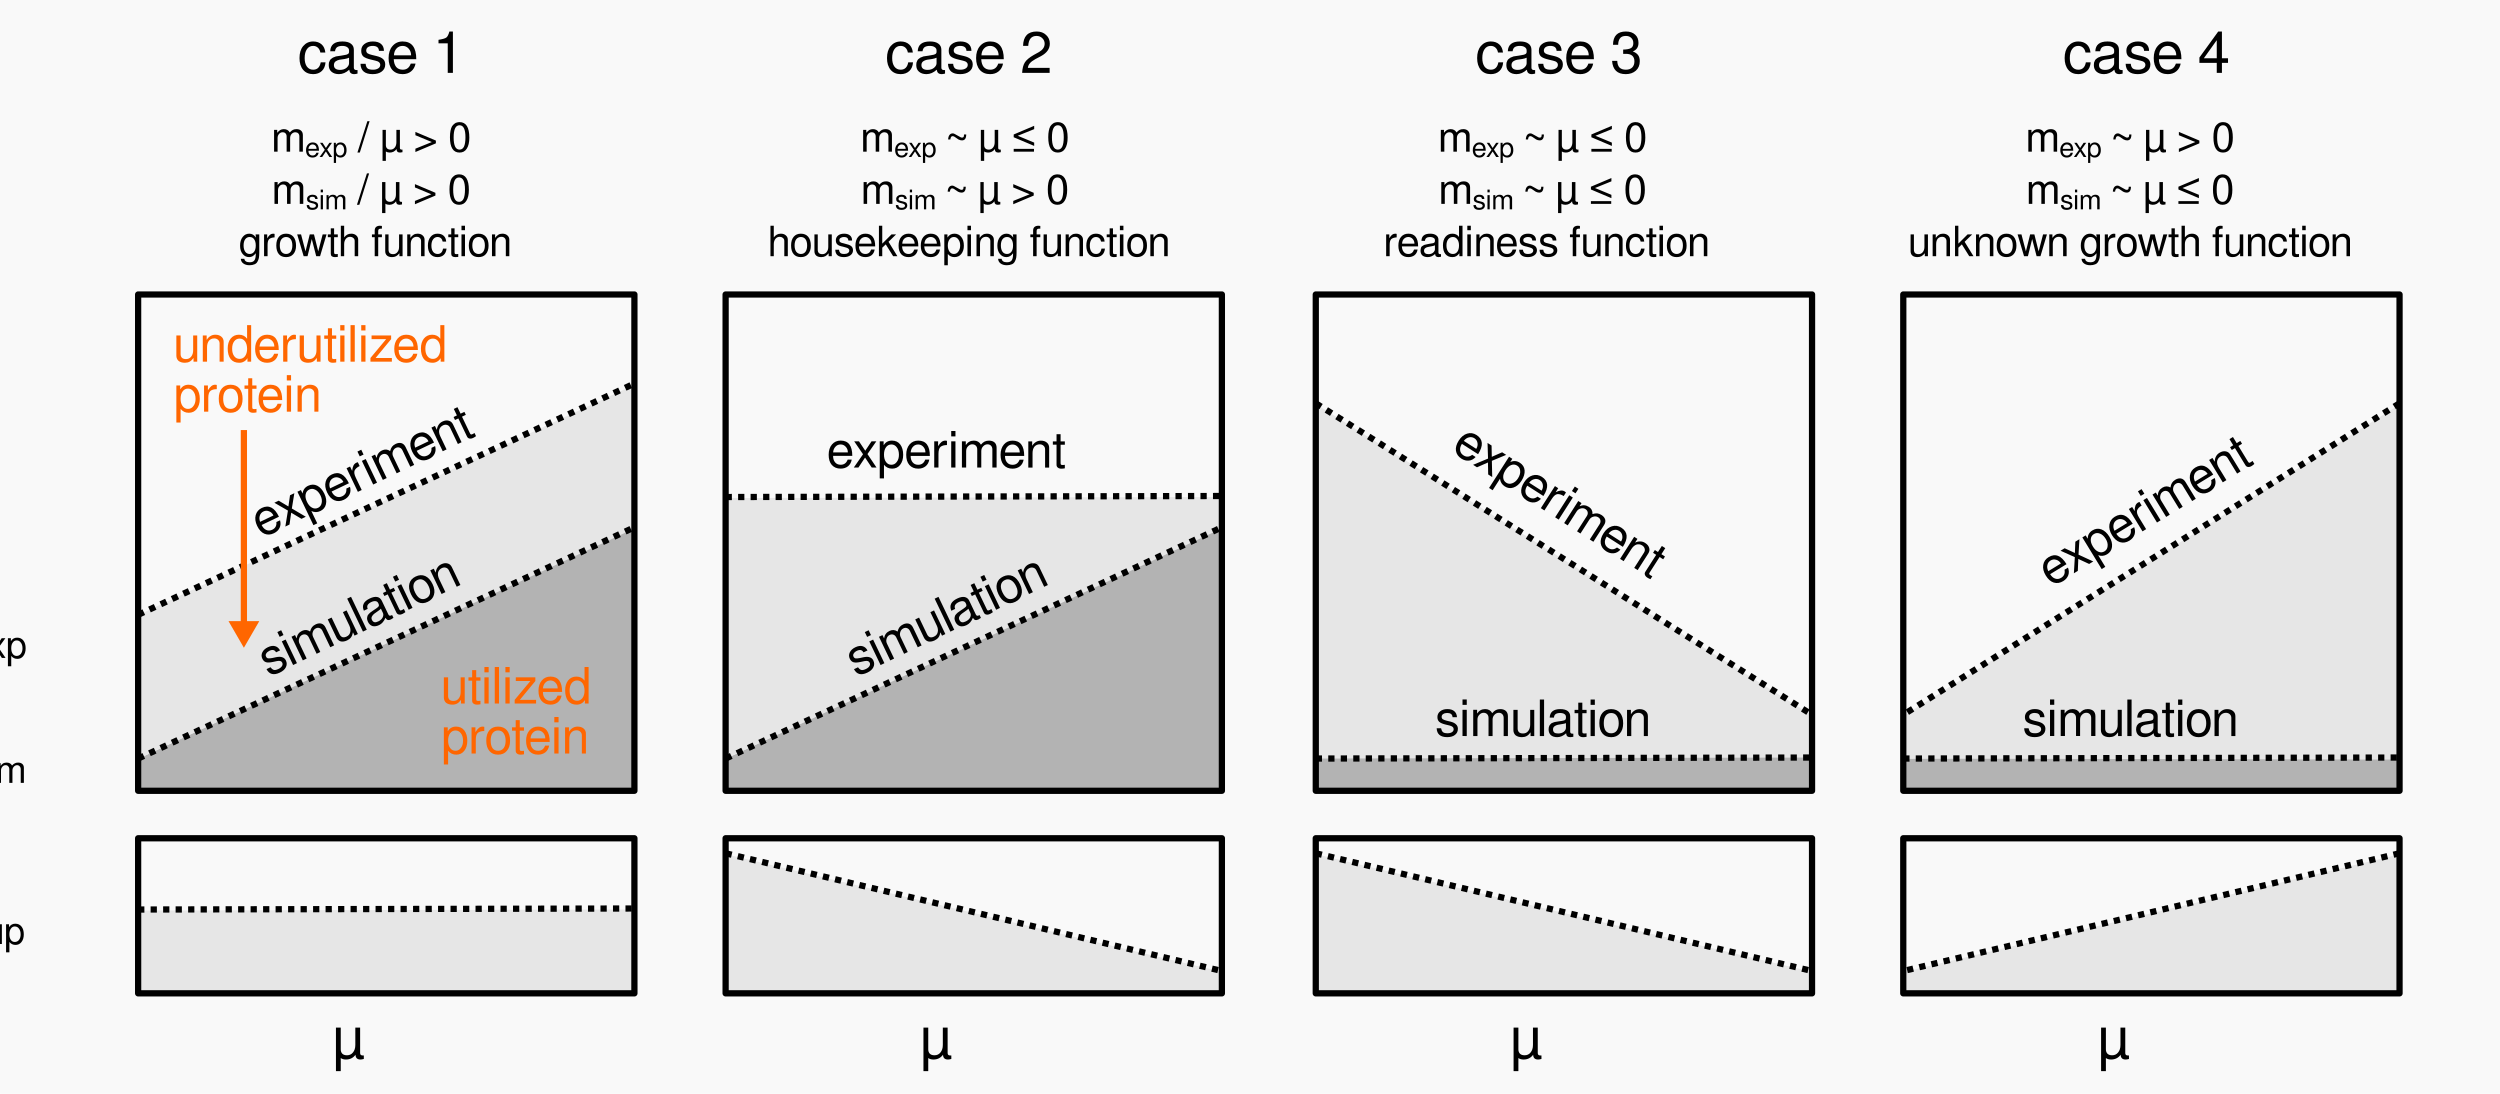
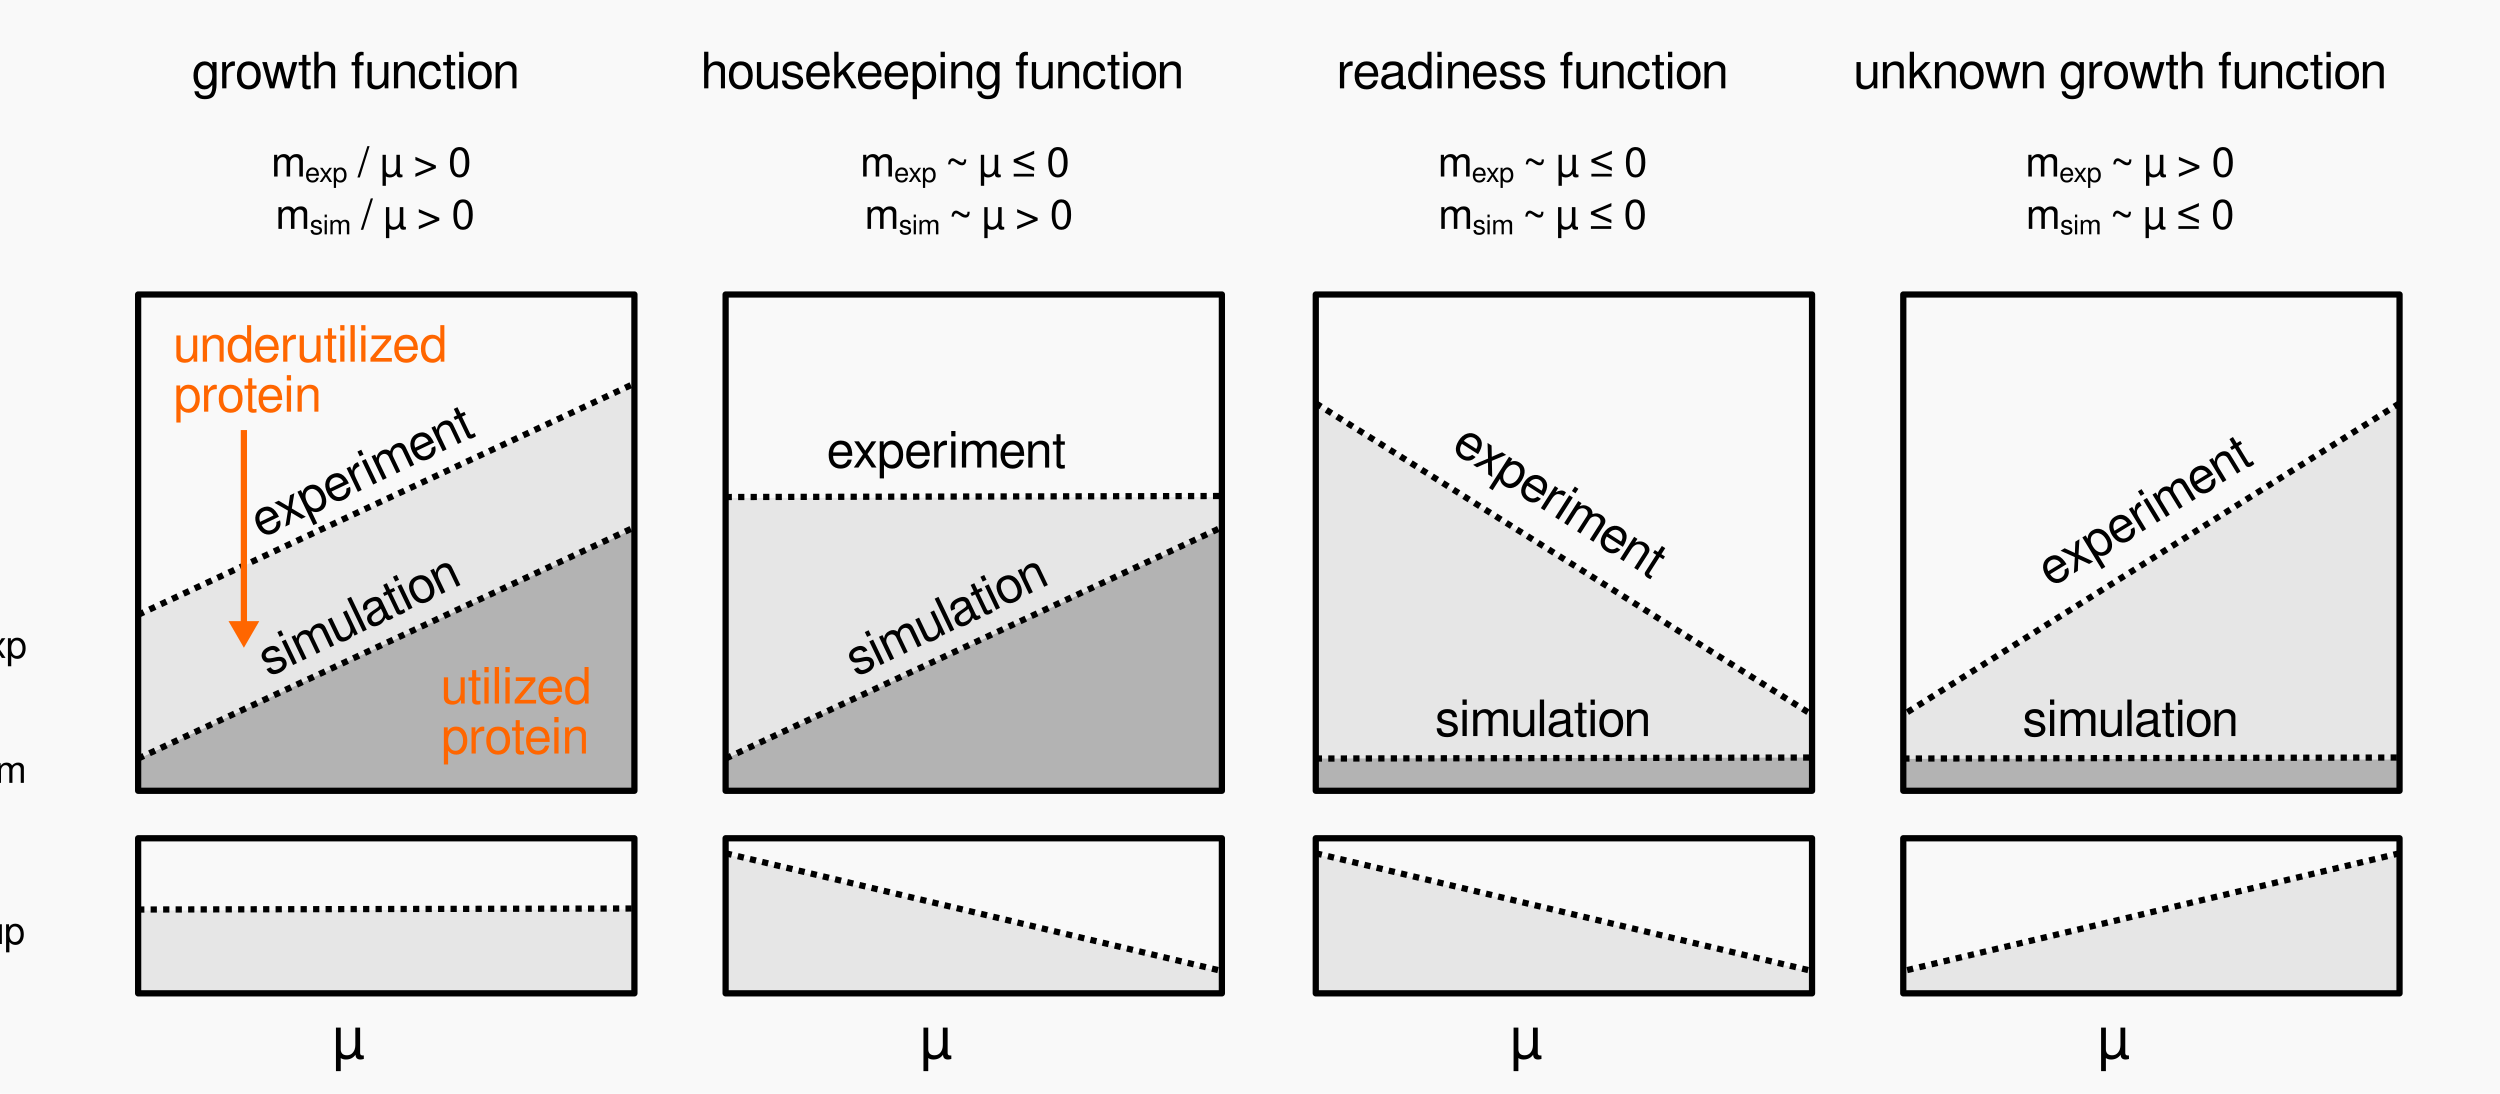
<svg xmlns="http://www.w3.org/2000/svg" width="211.667mm" height="92.604mm" viewBox="0 0 211.667 92.604" version="1.1" id="svg8">
  <defs id="defs2">
    <marker orient="auto" refY="0" refX="0" id="TriangleOutM" style="overflow:visible">
      <path id="path8748" d="M 5.77,0 -2.88,5 V -5 Z" style="fill:#ff6600;fill-opacity:1;fill-rule:evenodd;stroke:#ff6600;stroke-width:1pt;stroke-opacity:1" transform="scale(0.4)" />
    </marker>
    <marker orient="auto" refY="0" refX="0" id="TriangleOutM-8" style="overflow:visible">
      <path id="path8748-3" d="M 5.77,0 -2.88,5 V -5 Z" style="fill:#ff6600;fill-opacity:1;fill-rule:evenodd;stroke:#ff6600;stroke-width:1pt;stroke-opacity:1" transform="scale(0.4)" />
    </marker>
    <marker orient="auto" refY="0" refX="0" id="TriangleOutM-8-3" style="overflow:visible">
      <path id="path8748-3-3" d="M 5.77,0 -2.88,5 V -5 Z" style="fill:#000000;fill-opacity:1;fill-rule:evenodd;stroke:#000000;stroke-width:1pt;stroke-opacity:1" transform="scale(0.4)" />
    </marker>
    <marker orient="auto" refY="0" refX="0" id="TriangleOutM-3" style="overflow:visible">
      <path id="path8748-8" d="M 5.77,0 -2.88,5 V -5 Z" style="fill:#000000;fill-opacity:1;fill-rule:evenodd;stroke:#000000;stroke-width:1pt;stroke-opacity:1" transform="scale(0.4)" />
    </marker>
    <marker orient="auto" refY="0" refX="0" id="TriangleOutM-3-3" style="overflow:visible">
      <path id="path8748-8-2" d="M 5.77,0 -2.88,5 V -5 Z" style="fill:#000000;fill-opacity:1;fill-rule:evenodd;stroke:#000000;stroke-width:1pt;stroke-opacity:1" transform="scale(0.4)" />
    </marker>
    <marker orient="auto" refY="0" refX="0" id="TriangleOutM-8-3-6" style="overflow:visible">
      <path id="path8748-3-3-5" d="M 5.77,0 -2.88,5 V -5 Z" style="fill:#000000;fill-opacity:1;fill-rule:evenodd;stroke:#000000;stroke-width:1pt;stroke-opacity:1" transform="scale(0.4)" />
    </marker>
  </defs>
  <g id="layer1" transform="translate(-4.337654,4.956455)">
    <rect style="color:#000000;clip-rule:nonzero;display:inline;overflow:visible;visibility:visible;opacity:1;isolation:auto;mix-blend-mode:normal;color-interpolation:sRGB;color-interpolation-filters:linearRGB;solid-color:#000000;solid-opacity:1;vector-effect:none;fill:#f9f9f9;fill-opacity:1;fill-rule:nonzero;stroke:none;stroke-width:0.543;stroke-linecap:round;stroke-linejoin:round;stroke-miterlimit:4;stroke-dasharray:none;stroke-dashoffset:0;stroke-opacity:1;marker:none;color-rendering:auto;image-rendering:auto;shape-rendering:auto;text-rendering:auto;enable-background:accumulate" id="rect4866" width="211.667" height="92.604" x="4.338" y="-4.956" />
    <path id="path817-89" style="fill:#b3b3b3;fill-rule:evenodd;stroke:none;stroke-width:0.529;stroke-linecap:butt;stroke-linejoin:miter;stroke-miterlimit:4;stroke-dasharray:0.529, 0.529;stroke-dashoffset:0;stroke-opacity:1" d="m 58.091,39.536 v 22.312 l -42.057,0.149 0.039,-2.729 z" />
    <path id="path817-8-2" style="fill:#e6e6e6;fill-rule:evenodd;stroke:none;stroke-width:0.529;stroke-linecap:butt;stroke-linejoin:miter;stroke-miterlimit:4;stroke-dasharray:0.529, 0.529;stroke-dashoffset:0;stroke-opacity:1" d="M 16.072,59.268 58.091,39.769 V 27.598 l -42.018,19.499 z" />
    <rect style="color:#000000;clip-rule:nonzero;display:inline;overflow:visible;visibility:visible;opacity:1;isolation:auto;mix-blend-mode:normal;color-interpolation:sRGB;color-interpolation-filters:linearRGB;solid-color:#000000;solid-opacity:1;vector-effect:none;fill:none;fill-opacity:1;fill-rule:nonzero;stroke:#000000;stroke-width:0.529;stroke-linecap:round;stroke-linejoin:round;stroke-miterlimit:4;stroke-dasharray:none;stroke-dashoffset:0;stroke-opacity:1;marker:none;color-rendering:auto;image-rendering:auto;shape-rendering:auto;text-rendering:auto;enable-background:accumulate" id="rect815" width="42.018" height="42.018" x="16.033" y="19.978" />
    <path style="fill:none;fill-rule:evenodd;stroke:#000000;stroke-width:0.529;stroke-linecap:butt;stroke-linejoin:miter;stroke-miterlimit:4;stroke-dasharray:0.529, 0.529;stroke-dashoffset:0;stroke-opacity:1" d="M 16.033,59.268 58.052,39.684" id="path817" />
    <path style="fill:none;fill-rule:evenodd;stroke:#000000;stroke-width:0.529;stroke-linecap:butt;stroke-linejoin:miter;stroke-miterlimit:4;stroke-dasharray:0.529, 0.529;stroke-dashoffset:0;stroke-opacity:1" d="M 16.033,47.097 58.052,27.513" id="path817-8" />
    <text xml:space="preserve" style="font-style:normal;font-variant:normal;font-weight:normal;font-stretch:normal;font-size:4.939px;line-height:125%;font-family:FreeSans;-inkscape-font-specification:FreeSans;text-align:center;letter-spacing:0px;word-spacing:0px;text-anchor:middle;fill:#000000;fill-opacity:1;stroke:none;stroke-width:0.265px;stroke-linecap:butt;stroke-linejoin:miter;stroke-opacity:1" x="36.913" y="84.643" id="text836">
      <tspan id="tspan834" x="36.913" y="84.643" style="font-size:4.939px;stroke-width:0.265px">µ</tspan>
    </text>
    <text xml:space="preserve" style="font-style:normal;font-variant:normal;font-weight:normal;font-stretch:normal;font-size:3.528px;line-height:125%;font-family:FreeSans;-inkscape-font-specification:FreeSans;text-align:center;letter-spacing:0px;word-spacing:0px;text-anchor:middle;fill:#000000;fill-opacity:1;stroke:none;stroke-width:0.265px;stroke-linecap:butt;stroke-linejoin:miter;stroke-opacity:1" x="24.78" y="40.83" id="text836-3">
      <tspan id="tspan834-0" x="24.78" y="44.093" style="font-size:3.528px;stroke-width:0.265px" />
    </text>
    <text xml:space="preserve" style="font-style:normal;font-variant:normal;font-weight:normal;font-stretch:normal;font-size:4.939px;line-height:125%;font-family:FreeSans;-inkscape-font-specification:FreeSans;text-align:center;letter-spacing:0px;word-spacing:0px;text-anchor:middle;fill:#000000;fill-opacity:1;stroke:none;stroke-width:0.265px;stroke-linecap:butt;stroke-linejoin:miter;stroke-opacity:1" x="9.526" y="60.688" id="text836-9">
      <tspan id="tspan834-4" x="9.526" y="60.688" style="font-size:4.939px;stroke-width:0.265px">m<tspan style="font-size:65%;baseline-shift:sub" id="tspan5009">sim</tspan>
      </tspan>
    </text>
    <text xml:space="preserve" style="font-style:normal;font-variant:normal;font-weight:normal;font-stretch:normal;font-size:4.233px;line-height:125%;font-family:FreeSans;-inkscape-font-specification:FreeSans;text-align:center;letter-spacing:0px;word-spacing:0px;text-anchor:middle;fill:#000000;fill-opacity:1;stroke:none;stroke-width:0.265px;stroke-linecap:butt;stroke-linejoin:miter;stroke-opacity:1" x="13.602" y="58.904" id="text8554" transform="rotate(-25.56685)">
      <tspan id="tspan8552" x="13.602" y="58.904" style="font-size:4.233px;stroke-width:0.265px">simulation</tspan>
    </text>
    <text xml:space="preserve" style="font-style:normal;font-variant:normal;font-weight:normal;font-stretch:normal;font-size:4.233px;line-height:125%;font-family:FreeSans;-inkscape-font-specification:FreeSans;text-align:center;letter-spacing:0px;word-spacing:0px;text-anchor:middle;fill:#000000;fill-opacity:1;stroke:none;stroke-width:0.265px;stroke-linecap:butt;stroke-linejoin:miter;stroke-opacity:1" x="19.105" y="48.043" id="text8554-2" transform="rotate(-25.56685)">
      <tspan id="tspan8552-8" x="19.105" y="48.043" style="font-size:4.233px;stroke-width:0.265px">experiment</tspan>
    </text>
    <text xml:space="preserve" style="font-style:normal;font-variant:normal;font-weight:normal;font-stretch:normal;font-size:4.233px;line-height:100%;font-family:FreeSans;-inkscape-font-specification:FreeSans;text-align:start;letter-spacing:0px;word-spacing:0px;text-anchor:start;fill:#ff6600;fill-opacity:1;stroke:none;stroke-width:0.265px;stroke-linecap:butt;stroke-linejoin:miter;stroke-opacity:1" x="41.667" y="54.61" id="text8576">
      <tspan id="tspan8574" x="41.667" y="54.61" style="font-size:4.233px;line-height:100%;text-align:start;text-anchor:start;fill:#ff6600;stroke-width:0.265px">utilized </tspan>
      <tspan x="41.667" y="58.844" style="font-size:4.233px;line-height:100%;text-align:start;text-anchor:start;fill:#ff6600;stroke-width:0.265px" id="tspan8578">protein</tspan>
    </text>
    <text xml:space="preserve" style="font-style:normal;font-variant:normal;font-weight:normal;font-stretch:normal;font-size:4.233px;line-height:100%;font-family:FreeSans;-inkscape-font-specification:FreeSans;text-align:start;letter-spacing:0px;word-spacing:0px;text-anchor:start;fill:#ff6600;fill-opacity:1;stroke:none;stroke-width:0.265px;stroke-linecap:butt;stroke-linejoin:miter;stroke-opacity:1" x="19.018" y="25.664" id="text8576-8">
      <tspan id="tspan8574-8" x="19.018" y="25.664" style="font-size:4.233px;line-height:100%;text-align:start;text-anchor:start;fill:#ff6600;stroke-width:0.265px">underutilized </tspan>
      <tspan x="19.018" y="29.897" style="font-size:4.233px;line-height:100%;text-align:start;text-anchor:start;fill:#ff6600;stroke-width:0.265px" id="tspan8578-6">protein</tspan>
    </text>
    <path style="fill:#ff6600;fill-opacity:1;fill-rule:evenodd;stroke:#ff6600;stroke-width:0.529;stroke-linecap:butt;stroke-linejoin:miter;stroke-miterlimit:4;stroke-dasharray:none;stroke-opacity:1;marker-end:url(#TriangleOutM)" d="M 24.987,31.455 V 48.384" id="path8601" />
    <path id="path817-89-0" style="fill:#b3b3b3;fill-rule:evenodd;stroke:none;stroke-width:0.529;stroke-linecap:butt;stroke-linejoin:miter;stroke-miterlimit:4;stroke-dasharray:0.529, 0.529;stroke-dashoffset:0;stroke-opacity:1" d="m 107.831,39.536 v 22.312 l -42.058,0.149 0.039,-2.729 z" />
    <path id="path817-8-2-4" style="fill:#e6e6e6;fill-rule:evenodd;stroke:none;stroke-width:0.529;stroke-linecap:butt;stroke-linejoin:miter;stroke-miterlimit:4;stroke-dasharray:0.529, 0.529;stroke-dashoffset:0;stroke-opacity:1" d="m 65.813,59.268 42.018,-19.499 v -2.646 l -42.018,0.087 z" />
    <rect style="color:#000000;clip-rule:nonzero;display:inline;overflow:visible;visibility:visible;opacity:1;isolation:auto;mix-blend-mode:normal;color-interpolation:sRGB;color-interpolation-filters:linearRGB;solid-color:#000000;solid-opacity:1;vector-effect:none;fill:none;fill-opacity:1;fill-rule:nonzero;stroke:#000000;stroke-width:0.529;stroke-linecap:round;stroke-linejoin:round;stroke-miterlimit:4;stroke-dasharray:none;stroke-dashoffset:0;stroke-opacity:1;marker:none;color-rendering:auto;image-rendering:auto;shape-rendering:auto;text-rendering:auto;enable-background:accumulate" id="rect815-7" width="42.018" height="42.018" x="65.773" y="19.978" />
    <path style="fill:none;fill-rule:evenodd;stroke:#000000;stroke-width:0.529;stroke-linecap:butt;stroke-linejoin:miter;stroke-miterlimit:4;stroke-dasharray:0.529, 0.529;stroke-dashoffset:0;stroke-opacity:1" d="M 65.774,59.268 107.792,39.684" id="path817-6" />
    <path style="fill:none;fill-rule:evenodd;stroke:#000000;stroke-width:0.529;stroke-linecap:butt;stroke-linejoin:miter;stroke-miterlimit:4;stroke-dasharray:0.529, 0.529;stroke-dashoffset:0;stroke-opacity:1" d="m 65.774,37.126 42.018,-0.087" id="path817-8-8" />
    <text xml:space="preserve" style="font-style:normal;font-variant:normal;font-weight:normal;font-stretch:normal;font-size:4.939px;line-height:125%;font-family:FreeSans;-inkscape-font-specification:FreeSans;text-align:center;letter-spacing:0px;word-spacing:0px;text-anchor:middle;fill:#000000;fill-opacity:1;stroke:none;stroke-width:0.265px;stroke-linecap:butt;stroke-linejoin:miter;stroke-opacity:1" x="86.653" y="84.643" id="text836-90">
      <tspan id="tspan834-6" x="86.653" y="84.643" style="font-size:4.939px;stroke-width:0.265px">µ</tspan>
    </text>
    <text xml:space="preserve" style="font-style:normal;font-variant:normal;font-weight:normal;font-stretch:normal;font-size:4.233px;line-height:125%;font-family:FreeSans;-inkscape-font-specification:FreeSans;text-align:center;letter-spacing:0px;word-spacing:0px;text-anchor:middle;fill:#000000;fill-opacity:1;stroke:none;stroke-width:0.265px;stroke-linecap:butt;stroke-linejoin:miter;stroke-opacity:1" x="58.472" y="80.37" id="text8554-9" transform="rotate(-25.56685)">
      <tspan id="tspan8552-0" x="58.472" y="80.37" style="font-size:4.233px;stroke-width:0.265px">simulation</tspan>
    </text>
    <text xml:space="preserve" style="font-style:normal;font-variant:normal;font-weight:normal;font-stretch:normal;font-size:4.233px;line-height:125%;font-family:FreeSans;-inkscape-font-specification:FreeSans;text-align:center;letter-spacing:0px;word-spacing:0px;text-anchor:middle;fill:#000000;fill-opacity:1;stroke:none;stroke-width:0.265px;stroke-linecap:butt;stroke-linejoin:miter;stroke-opacity:1" x="87.137" y="34.607" id="text8554-2-3" transform="rotate(0.01645998)">
      <tspan id="tspan8552-8-3" x="87.137" y="34.607" style="font-size:4.233px;stroke-width:0.265px">experiment</tspan>
    </text>
    <path id="path817-89-0-2" style="fill:#b3b3b3;fill-rule:evenodd;stroke:none;stroke-width:0.529;stroke-linecap:butt;stroke-linejoin:miter;stroke-miterlimit:4;stroke-dasharray:0.529, 0.529;stroke-dashoffset:0;stroke-opacity:1" d="m 157.797,58.056 v 3.791 h -42.018 l -0.039,-3.555 z" />
    <path id="path817-8-2-4-6" style="fill:#e6e6e6;fill-rule:evenodd;stroke:none;stroke-width:0.529;stroke-linecap:butt;stroke-linejoin:miter;stroke-miterlimit:4;stroke-dasharray:0.529, 0.529;stroke-dashoffset:0;stroke-opacity:1" d="m 115.778,59.268 42.018,-0.087 v -3.536 l -42.018,-26.371 z" />
    <rect style="color:#000000;clip-rule:nonzero;display:inline;overflow:visible;visibility:visible;opacity:1;isolation:auto;mix-blend-mode:normal;color-interpolation:sRGB;color-interpolation-filters:linearRGB;solid-color:#000000;solid-opacity:1;vector-effect:none;fill:none;fill-opacity:1;fill-rule:nonzero;stroke:#000000;stroke-width:0.529;stroke-linecap:round;stroke-linejoin:round;stroke-miterlimit:4;stroke-dasharray:none;stroke-dashoffset:0;stroke-opacity:1;marker:none;color-rendering:auto;image-rendering:auto;shape-rendering:auto;text-rendering:auto;enable-background:accumulate" id="rect815-7-5" width="42.018" height="42.018" x="115.74" y="19.978" />
    <path style="fill:none;fill-rule:evenodd;stroke:#000000;stroke-width:0.529;stroke-linecap:butt;stroke-linejoin:miter;stroke-miterlimit:4;stroke-dasharray:0.529, 0.529;stroke-dashoffset:0;stroke-opacity:1" d="m 115.739,59.268 42.018,-0.087" id="path817-6-8" />
    <path style="fill:none;fill-rule:evenodd;stroke:#000000;stroke-width:0.529;stroke-linecap:butt;stroke-linejoin:miter;stroke-miterlimit:4;stroke-dasharray:0.529, 0.529;stroke-dashoffset:0;stroke-opacity:1" d="m 115.739,29.188 42.018,26.371" id="path817-8-8-7" />
    <text xml:space="preserve" style="font-style:normal;font-variant:normal;font-weight:normal;font-stretch:normal;font-size:4.939px;line-height:125%;font-family:FreeSans;-inkscape-font-specification:FreeSans;text-align:center;letter-spacing:0px;word-spacing:0px;text-anchor:middle;fill:#000000;fill-opacity:1;stroke:none;stroke-width:0.265px;stroke-linecap:butt;stroke-linejoin:miter;stroke-opacity:1" x="136.62" y="84.643" id="text836-90-9">
      <tspan id="tspan834-6-6" x="136.62" y="84.643" style="font-size:4.939px;stroke-width:0.265px">µ</tspan>
    </text>
    <path id="path817-8-2-6" style="fill:#e6e6e6;fill-rule:evenodd;stroke:none;stroke-width:0.529;stroke-linecap:butt;stroke-linejoin:miter;stroke-miterlimit:4;stroke-dasharray:0.529, 0.529;stroke-dashoffset:0;stroke-opacity:1" d="m 16.072,79.117 h 42.018 v -7.068 l -42.018,0.087 z" />
    <rect style="color:#000000;clip-rule:nonzero;display:inline;overflow:visible;visibility:visible;opacity:1;isolation:auto;mix-blend-mode:normal;color-interpolation:sRGB;color-interpolation-filters:linearRGB;solid-color:#000000;solid-opacity:1;vector-effect:none;fill:none;fill-opacity:1;fill-rule:nonzero;stroke:#000000;stroke-width:0.529;stroke-linecap:round;stroke-linejoin:round;stroke-miterlimit:4;stroke-dasharray:none;stroke-dashoffset:0;stroke-opacity:1;marker:none;color-rendering:auto;image-rendering:auto;shape-rendering:auto;text-rendering:auto;enable-background:accumulate" id="rect815-2" width="42.018" height="13.131" x="16.033" y="66.016" />
    <path style="fill:none;fill-rule:evenodd;stroke:#000000;stroke-width:0.529;stroke-linecap:butt;stroke-linejoin:miter;stroke-miterlimit:4;stroke-dasharray:0.529, 0.529;stroke-dashoffset:0;stroke-opacity:1" d="M 16.033,72.051 58.052,71.963" id="path817-8-7" />
    <text xml:space="preserve" style="font-style:normal;font-variant:normal;font-weight:normal;font-stretch:normal;font-size:4.939px;line-height:125%;font-family:FreeSans;-inkscape-font-specification:FreeSans;text-align:center;letter-spacing:0px;word-spacing:0px;text-anchor:middle;fill:#000000;fill-opacity:1;stroke:none;stroke-width:0.265px;stroke-linecap:butt;stroke-linejoin:miter;stroke-opacity:1" x="10.112" y="74.323" id="text836-9-3">
      <tspan id="tspan834-4-0" x="10.112" y="74.323" style="font-size:4.939px;stroke-width:0.265px">m<tspan style="font-size:65%;baseline-shift:sub" id="tspan9598">up</tspan>
      </tspan>
    </text>
    <path id="path817-8-2-6-1" style="fill:#e6e6e6;fill-rule:evenodd;stroke:none;stroke-width:0.529;stroke-linecap:butt;stroke-linejoin:miter;stroke-miterlimit:4;stroke-dasharray:0.529, 0.529;stroke-dashoffset:0;stroke-opacity:1" d="M 65.813,79.117 H 107.831 V 77.34 L 65.813,67.373 Z" />
    <rect style="color:#000000;clip-rule:nonzero;display:inline;overflow:visible;visibility:visible;opacity:1;isolation:auto;mix-blend-mode:normal;color-interpolation:sRGB;color-interpolation-filters:linearRGB;solid-color:#000000;solid-opacity:1;vector-effect:none;fill:none;fill-opacity:1;fill-rule:nonzero;stroke:#000000;stroke-width:0.529;stroke-linecap:round;stroke-linejoin:round;stroke-miterlimit:4;stroke-dasharray:none;stroke-dashoffset:0;stroke-opacity:1;marker:none;color-rendering:auto;image-rendering:auto;shape-rendering:auto;text-rendering:auto;enable-background:accumulate" id="rect815-2-7" width="42.018" height="13.131" x="65.773" y="66.016" />
    <path style="fill:none;fill-rule:evenodd;stroke:#000000;stroke-width:0.529;stroke-linecap:butt;stroke-linejoin:miter;stroke-miterlimit:4;stroke-dasharray:0.529, 0.529;stroke-dashoffset:0;stroke-opacity:1" d="M 65.774,67.288 107.792,77.255" id="path817-8-7-8" />
-     <text xml:space="preserve" style="font-style:normal;font-variant:normal;font-weight:normal;font-stretch:normal;font-size:1.323px;line-height:115%;font-family:FreeSans;-inkscape-font-specification:FreeSans;text-align:center;letter-spacing:0px;word-spacing:0px;text-anchor:middle;fill:#000000;fill-opacity:1;stroke:none;stroke-width:0.265px;stroke-linecap:butt;stroke-linejoin:miter;stroke-opacity:1" x="36.938" y="7.879" id="text4859">
-       <tspan x="36.938" y="7.879" style="font-size:3.528px;line-height:115%;stroke-width:0.265px" id="tspan4894">m<tspan style="font-size:65%;baseline-shift:sub" id="tspan4917">exp</tspan> / µ &gt; 0</tspan>
-       <tspan x="36.938" y="12.307" style="font-size:3.528px;line-height:115%;stroke-width:0.265px" id="tspan4915">m<tspan style="font-size:65%;baseline-shift:sub" id="tspan4919">sim</tspan> / µ &gt; 0</tspan>
-       <tspan x="36.938" y="16.734" style="font-size:3.528px;line-height:115%;stroke-width:0.265px" id="tspan4922">growth function</tspan>
+     <text xml:space="preserve" style="font-style:normal;font-variant:normal;font-weight:normal;font-stretch:normal;font-size:1.323px;line-height:115%;font-family:FreeSans;-inkscape-font-specification:FreeSans;text-align:center;letter-spacing:0px;word-spacing:0px;text-anchor:middle;fill:#000000;fill-opacity:1;stroke:none;stroke-width:0.265px;stroke-linecap:butt;stroke-linejoin:miter;stroke-opacity:1" x="36.938" y="9.996" id="text4859">
+       <tspan x="36.938" y="9.996" style="font-size:3.528px;line-height:115%;stroke-width:0.265px" id="tspan4894">m<tspan style="font-size:65%;baseline-shift:sub" id="tspan4917">exp</tspan> / µ &gt; 0</tspan>
+       <tspan x="36.938" y="14.423" style="font-size:3.528px;line-height:115%;stroke-width:0.265px" id="tspan4922">m<tspan style="font-size:65%;baseline-shift:sub" id="tspan4919">sim</tspan> / µ &gt; 0</tspan>
    </text>
-     <text xml:space="preserve" style="font-style:normal;font-variant:normal;font-weight:normal;font-stretch:normal;font-size:1.323px;line-height:115%;font-family:FreeSans;-inkscape-font-specification:FreeSans;text-align:center;letter-spacing:0px;word-spacing:0px;text-anchor:middle;fill:#000000;fill-opacity:1;stroke:none;stroke-width:0.265px;stroke-linecap:butt;stroke-linejoin:miter;stroke-opacity:1" x="87.208" y="7.879" id="text4859-9">
-       <tspan x="87.208" y="7.879" style="font-size:3.528px;line-height:115%;stroke-width:0.265px" id="tspan4894-4">m<tspan style="font-size:65%;baseline-shift:sub" id="tspan6716">exp</tspan> ~ µ ≤ 0</tspan>
-       <tspan x="87.208" y="12.307" style="font-size:3.528px;line-height:115%;stroke-width:0.265px" id="tspan6714">m<tspan style="font-size:65%;baseline-shift:sub" id="tspan6718">sim</tspan> ~ µ &gt; 0</tspan>
-       <tspan x="87.208" y="16.734" style="font-size:3.528px;line-height:115%;stroke-width:0.265px" id="tspan4926">housekeeping function</tspan>
+     <text xml:space="preserve" style="font-style:normal;font-variant:normal;font-weight:normal;font-stretch:normal;font-size:1.323px;line-height:115%;font-family:FreeSans;-inkscape-font-specification:FreeSans;text-align:center;letter-spacing:0px;word-spacing:0px;text-anchor:middle;fill:#000000;fill-opacity:1;stroke:none;stroke-width:0.265px;stroke-linecap:butt;stroke-linejoin:miter;stroke-opacity:1" x="87.208" y="9.996" id="text4859-9">
+       <tspan x="87.208" y="9.996" style="font-size:3.528px;line-height:115%;stroke-width:0.265px" id="tspan4894-4">m<tspan style="font-size:65%;baseline-shift:sub" id="tspan6716">exp</tspan> ~ µ ≤ 0</tspan>
+       <tspan x="87.208" y="14.423" style="font-size:3.528px;line-height:115%;stroke-width:0.265px" id="tspan4926">m<tspan style="font-size:65%;baseline-shift:sub" id="tspan6718">sim</tspan> ~ µ &gt; 0</tspan>
    </text>
-     <text xml:space="preserve" style="font-style:normal;font-variant:normal;font-weight:normal;font-stretch:normal;font-size:1.323px;line-height:115%;font-family:FreeSans;-inkscape-font-specification:FreeSans;text-align:center;letter-spacing:0px;word-spacing:0px;text-anchor:middle;fill:#000000;fill-opacity:1;stroke:none;stroke-width:0.265px;stroke-linecap:butt;stroke-linejoin:miter;stroke-opacity:1" x="136.116" y="7.879" id="text4859-9-0">
-       <tspan x="136.116" y="7.879" style="font-size:3.528px;line-height:115%;stroke-width:0.265px" id="tspan4962">m<tspan style="font-size:65%;baseline-shift:sub" id="tspan6724">exp</tspan> ~ µ ≤ 0</tspan>
-       <tspan x="136.116" y="12.307" style="font-size:3.528px;line-height:115%;stroke-width:0.265px" id="tspan6722">m<tspan style="font-size:65%;baseline-shift:sub" id="tspan6726">sim</tspan> ~ µ ≤ 0</tspan>
-       <tspan x="136.116" y="16.734" style="font-size:3.528px;line-height:115%;stroke-width:0.265px" id="tspan4960">readiness function</tspan>
+     <text xml:space="preserve" style="font-style:normal;font-variant:normal;font-weight:normal;font-stretch:normal;font-size:1.323px;line-height:115%;font-family:FreeSans;-inkscape-font-specification:FreeSans;text-align:center;letter-spacing:0px;word-spacing:0px;text-anchor:middle;fill:#000000;fill-opacity:1;stroke:none;stroke-width:0.265px;stroke-linecap:butt;stroke-linejoin:miter;stroke-opacity:1" x="136.116" y="9.996" id="text4859-9-0">
+       <tspan x="136.116" y="9.996" style="font-size:3.528px;line-height:115%;stroke-width:0.265px" id="tspan4962">m<tspan style="font-size:65%;baseline-shift:sub" id="tspan6724">exp</tspan> ~ µ ≤ 0</tspan>
+       <tspan x="136.116" y="14.423" style="font-size:3.528px;line-height:115%;stroke-width:0.265px" id="tspan6722">m<tspan style="font-size:65%;baseline-shift:sub" id="tspan6726">sim</tspan> ~ µ ≤ 0</tspan>
+       <tspan x="136.116" y="16.922" style="font-size:3.528px;line-height:115%;stroke-width:0.265px" id="tspan4960" />
    </text>
    <text xml:space="preserve" style="font-style:normal;font-variant:normal;font-weight:normal;font-stretch:normal;font-size:4.233px;line-height:125%;font-family:FreeSans;-inkscape-font-specification:FreeSans;text-align:center;letter-spacing:0px;word-spacing:0px;text-anchor:middle;fill:#000000;fill-opacity:1;stroke:none;stroke-width:0.265px;stroke-linecap:butt;stroke-linejoin:miter;stroke-opacity:1" x="137.747" y="-40.598" id="text8554-2-3-6" transform="rotate(32.6189)">
      <tspan id="tspan8552-8-3-9" x="137.747" y="-40.598" style="font-size:4.233px;stroke-width:0.265px">experiment</tspan>
    </text>
    <text xml:space="preserve" style="font-style:normal;font-variant:normal;font-weight:normal;font-stretch:normal;font-size:4.233px;line-height:125%;font-family:FreeSans;-inkscape-font-specification:FreeSans;text-align:center;letter-spacing:0px;word-spacing:0px;text-anchor:middle;fill:#000000;fill-opacity:1;stroke:none;stroke-width:0.265px;stroke-linecap:butt;stroke-linejoin:miter;stroke-opacity:1" x="137.639" y="57.323" id="text8554-2-3-6-2" transform="rotate(0.01646004)">
      <tspan id="tspan8552-8-3-9-2" x="137.639" y="57.323" style="font-size:4.233px;stroke-width:0.265px">simulation</tspan>
    </text>
    <path id="path817-8-2-6-1-4" style="fill:#e6e6e6;fill-rule:evenodd;stroke:none;stroke-width:0.529;stroke-linecap:butt;stroke-linejoin:miter;stroke-miterlimit:4;stroke-dasharray:0.529, 0.529;stroke-dashoffset:0;stroke-opacity:1" d="M 115.779,79.117 H 157.797 v -1.777 l -42.018,-9.967 z" />
    <rect style="color:#000000;clip-rule:nonzero;display:inline;overflow:visible;visibility:visible;opacity:1;isolation:auto;mix-blend-mode:normal;color-interpolation:sRGB;color-interpolation-filters:linearRGB;solid-color:#000000;solid-opacity:1;vector-effect:none;fill:none;fill-opacity:1;fill-rule:nonzero;stroke:#000000;stroke-width:0.529;stroke-linecap:round;stroke-linejoin:round;stroke-miterlimit:4;stroke-dasharray:none;stroke-dashoffset:0;stroke-opacity:1;marker:none;color-rendering:auto;image-rendering:auto;shape-rendering:auto;text-rendering:auto;enable-background:accumulate" id="rect815-2-7-7" width="42.018" height="13.131" x="115.739" y="66.016" />
    <path style="fill:none;fill-rule:evenodd;stroke:#000000;stroke-width:0.529;stroke-linecap:butt;stroke-linejoin:miter;stroke-miterlimit:4;stroke-dasharray:0.529, 0.529;stroke-dashoffset:0;stroke-opacity:1" d="m 115.74,67.288 42.018,9.967" id="path817-8-7-8-7" />
    <path id="path817-89-0-2-4" style="fill:#b3b3b3;fill-rule:evenodd;stroke:none;stroke-width:0.529;stroke-linecap:butt;stroke-linejoin:miter;stroke-miterlimit:4;stroke-dasharray:0.529, 0.529;stroke-dashoffset:0;stroke-opacity:1" d="m 207.538,59.032 0,2.816 h -42.018 l -0.039,-2.58 z" />
    <path id="path817-8-2-4-6-3" style="fill:#e6e6e6;fill-rule:evenodd;stroke:none;stroke-width:0.529;stroke-linecap:butt;stroke-linejoin:miter;stroke-miterlimit:4;stroke-dasharray:0.529, 0.529;stroke-dashoffset:0;stroke-opacity:1" d="m 207.538,59.355 -42.018,-0.087 0,-3.624 42.018,-26.371 z" />
    <rect style="color:#000000;clip-rule:nonzero;display:inline;overflow:visible;visibility:visible;opacity:1;isolation:auto;mix-blend-mode:normal;color-interpolation:sRGB;color-interpolation-filters:linearRGB;solid-color:#000000;solid-opacity:1;vector-effect:none;fill:none;fill-opacity:1;fill-rule:nonzero;stroke:#000000;stroke-width:0.529;stroke-linecap:round;stroke-linejoin:round;stroke-miterlimit:4;stroke-dasharray:none;stroke-dashoffset:0;stroke-opacity:1;marker:none;color-rendering:auto;image-rendering:auto;shape-rendering:auto;text-rendering:auto;enable-background:accumulate" id="rect815-7-5-0" width="42.018" height="42.018" x="165.482" y="19.978" />
    <path style="fill:none;fill-rule:evenodd;stroke:#000000;stroke-width:0.529;stroke-linecap:butt;stroke-linejoin:miter;stroke-miterlimit:4;stroke-dasharray:0.529, 0.529;stroke-dashoffset:0;stroke-opacity:1" d="m 165.481,59.268 42.018,-0.087" id="path817-6-8-3" />
    <path style="fill:none;fill-rule:evenodd;stroke:#000000;stroke-width:0.529;stroke-linecap:butt;stroke-linejoin:miter;stroke-miterlimit:4;stroke-dasharray:0.529, 0.529;stroke-dashoffset:0;stroke-opacity:1" d="M 207.499,29.188 165.481,55.559" id="path817-8-8-7-0" />
    <text xml:space="preserve" style="font-style:normal;font-variant:normal;font-weight:normal;font-stretch:normal;font-size:4.939px;line-height:125%;font-family:FreeSans;-inkscape-font-specification:FreeSans;text-align:center;letter-spacing:0px;word-spacing:0px;text-anchor:middle;fill:#000000;fill-opacity:1;stroke:none;stroke-width:0.265px;stroke-linecap:butt;stroke-linejoin:miter;stroke-opacity:1" x="186.361" y="84.643" id="text836-90-9-9">
      <tspan id="tspan834-6-6-2" x="186.361" y="84.643" style="font-size:4.939px;stroke-width:0.265px">µ</tspan>
    </text>
-     <text xml:space="preserve" style="font-style:normal;font-variant:normal;font-weight:normal;font-stretch:normal;font-size:1.323px;line-height:115%;font-family:FreeSans;-inkscape-font-specification:FreeSans;text-align:center;letter-spacing:0px;word-spacing:0px;text-anchor:middle;fill:#000000;fill-opacity:1;stroke:none;stroke-width:0.265px;stroke-linecap:butt;stroke-linejoin:miter;stroke-opacity:1" x="185.858" y="7.879" id="text4859-9-0-5">
-       <tspan x="185.858" y="7.879" style="font-size:3.528px;line-height:115%;stroke-width:0.265px" id="tspan4964-5">m<tspan style="font-size:65%;baseline-shift:sub" id="tspan6732">exp</tspan> ~ µ &gt; 0</tspan>
-       <tspan x="185.858" y="12.307" style="font-size:3.528px;line-height:115%;stroke-width:0.265px" id="tspan6730">m<tspan style="font-size:65%;baseline-shift:sub" id="tspan6734">sim</tspan> ~ µ ≤ 0</tspan>
-       <tspan x="185.858" y="16.734" style="font-size:3.528px;line-height:115%;stroke-width:0.265px" id="tspan6294">unknown growth function</tspan>
-       <tspan x="185.858" y="18.862" style="font-size:3.528px;line-height:115%;stroke-width:0.265px" id="tspan4960-9" />
+     <text xml:space="preserve" style="font-style:normal;font-variant:normal;font-weight:normal;font-stretch:normal;font-size:1.323px;line-height:115%;font-family:FreeSans;-inkscape-font-specification:FreeSans;text-align:center;letter-spacing:0px;word-spacing:0px;text-anchor:middle;fill:#000000;fill-opacity:1;stroke:none;stroke-width:0.265px;stroke-linecap:butt;stroke-linejoin:miter;stroke-opacity:1" x="185.858" y="9.996" id="text4859-9-0-5">
+       <tspan x="185.858" y="9.996" style="font-size:3.528px;line-height:115%;stroke-width:0.265px" id="tspan4964-5">m<tspan style="font-size:65%;baseline-shift:sub" id="tspan6732">exp</tspan> ~ µ &gt; 0</tspan>
+       <tspan x="185.858" y="14.423" style="font-size:3.528px;line-height:115%;stroke-width:0.265px" id="tspan6730">m<tspan style="font-size:65%;baseline-shift:sub" id="tspan6734">sim</tspan> ~ µ ≤ 0</tspan>
+       <tspan x="185.858" y="16.921" style="font-size:3.528px;line-height:115%;stroke-width:0.265px" id="tspan6294" />
+       <tspan x="185.858" y="18.443" style="font-size:3.528px;line-height:115%;stroke-width:0.265px" id="tspan4960-9" />
    </text>
    <text xml:space="preserve" style="font-style:normal;font-variant:normal;font-weight:normal;font-stretch:normal;font-size:4.233px;line-height:125%;font-family:FreeSans;-inkscape-font-specification:FreeSans;text-align:center;letter-spacing:0px;word-spacing:0px;text-anchor:middle;fill:#000000;fill-opacity:1;stroke:none;stroke-width:0.265px;stroke-linecap:butt;stroke-linejoin:miter;stroke-opacity:1" x="141.328" y="130.985" id="text8554-2-3-6-4" transform="rotate(-31.41811)">
      <tspan id="tspan8552-8-3-9-6" x="141.328" y="130.985" style="font-size:4.233px;stroke-width:0.265px">experiment</tspan>
    </text>
    <text xml:space="preserve" style="font-style:normal;font-variant:normal;font-weight:normal;font-stretch:normal;font-size:4.233px;line-height:125%;font-family:FreeSans;-inkscape-font-specification:FreeSans;text-align:center;letter-spacing:0px;word-spacing:0px;text-anchor:middle;fill:#000000;fill-opacity:1;stroke:none;stroke-width:0.265px;stroke-linecap:butt;stroke-linejoin:miter;stroke-opacity:1" x="187.38" y="57.308" id="text8554-2-3-6-2-9" transform="rotate(0.01646004)">
      <tspan id="tspan8552-8-3-9-2-2" x="187.38" y="57.308" style="font-size:4.233px;stroke-width:0.265px">simulation</tspan>
    </text>
    <path id="path817-8-2-6-1-4-2" style="fill:#e6e6e6;fill-rule:evenodd;stroke:none;stroke-width:0.529;stroke-linecap:butt;stroke-linejoin:miter;stroke-miterlimit:4;stroke-dasharray:0.529, 0.529;stroke-dashoffset:0;stroke-opacity:1" d="m 207.539,79.117 h -42.018 v -1.777 l 42.018,-9.967 z" />
    <rect style="color:#000000;clip-rule:nonzero;display:inline;overflow:visible;visibility:visible;opacity:1;isolation:auto;mix-blend-mode:normal;color-interpolation:sRGB;color-interpolation-filters:linearRGB;solid-color:#000000;solid-opacity:1;vector-effect:none;fill:none;fill-opacity:1;fill-rule:nonzero;stroke:#000000;stroke-width:0.529;stroke-linecap:round;stroke-linejoin:round;stroke-miterlimit:4;stroke-dasharray:none;stroke-dashoffset:0;stroke-opacity:1;marker:none;color-rendering:auto;image-rendering:auto;shape-rendering:auto;text-rendering:auto;enable-background:accumulate" id="rect815-2-7-7-4" width="42.018" height="13.131" x="165.481" y="66.016" />
    <path style="fill:none;fill-rule:evenodd;stroke:#000000;stroke-width:0.529;stroke-linecap:butt;stroke-linejoin:miter;stroke-miterlimit:4;stroke-dasharray:0.529, 0.529;stroke-dashoffset:0;stroke-opacity:1" d="m 207.499,67.288 -42.018,9.967" id="path817-8-7-8-7-7" />
-     <text xml:space="preserve" style="font-style:normal;font-variant:normal;font-weight:normal;font-stretch:normal;font-size:1.323px;line-height:125%;font-family:FreeSans;-inkscape-font-specification:FreeSans;text-align:center;letter-spacing:0px;word-spacing:0px;text-anchor:middle;fill:#000000;fill-opacity:1;stroke:none;stroke-width:0.265px;stroke-linecap:butt;stroke-linejoin:miter;stroke-opacity:1" x="37.461" y="1.212" id="text4884">
-       <tspan id="tspan4882" x="37.461" y="1.212" style="font-size:4.939px;stroke-width:0.265px">case 1</tspan>
-     </text>
-     <text xml:space="preserve" style="font-style:normal;font-variant:normal;font-weight:normal;font-stretch:normal;font-size:1.323px;line-height:125%;font-family:FreeSans;-inkscape-font-specification:FreeSans;text-align:center;letter-spacing:0px;word-spacing:0px;text-anchor:middle;fill:#000000;fill-opacity:1;stroke:none;stroke-width:0.265px;stroke-linecap:butt;stroke-linejoin:miter;stroke-opacity:1" x="87.201" y="1.212" id="text4884-0">
-       <tspan id="tspan4882-9" x="87.201" y="1.212" style="font-size:4.939px;stroke-width:0.265px">case 2</tspan>
-     </text>
-     <text xml:space="preserve" style="font-style:normal;font-variant:normal;font-weight:normal;font-stretch:normal;font-size:1.323px;line-height:125%;font-family:FreeSans;-inkscape-font-specification:FreeSans;text-align:center;letter-spacing:0px;word-spacing:0px;text-anchor:middle;fill:#000000;fill-opacity:1;stroke:none;stroke-width:0.265px;stroke-linecap:butt;stroke-linejoin:miter;stroke-opacity:1" x="137.168" y="1.212" id="text4884-2">
-       <tspan id="tspan4882-5" x="137.168" y="1.212" style="font-size:4.939px;stroke-width:0.265px">case 3</tspan>
-     </text>
-     <text xml:space="preserve" style="font-style:normal;font-variant:normal;font-weight:normal;font-stretch:normal;font-size:1.323px;line-height:125%;font-family:FreeSans;-inkscape-font-specification:FreeSans;text-align:center;letter-spacing:0px;word-spacing:0px;text-anchor:middle;fill:#000000;fill-opacity:1;stroke:none;stroke-width:0.265px;stroke-linecap:butt;stroke-linejoin:miter;stroke-opacity:1" x="186.91" y="1.212" id="text4884-4">
-       <tspan id="tspan4882-0" x="186.91" y="1.212" style="font-size:4.939px;stroke-width:0.265px">case 4</tspan>
-     </text>
    <text xml:space="preserve" style="font-style:normal;font-variant:normal;font-weight:normal;font-stretch:normal;font-size:4.939px;line-height:125%;font-family:FreeSans;-inkscape-font-specification:FreeSans;text-align:center;letter-spacing:0px;word-spacing:0px;text-anchor:middle;fill:#000000;fill-opacity:1;stroke:none;stroke-width:0.265px;stroke-linecap:butt;stroke-linejoin:miter;stroke-opacity:1" x="9.526" y="50.105" id="text836-9-9">
      <tspan id="tspan834-4-2" x="9.526" y="50.105" style="font-size:4.939px;stroke-width:0.265px">m<tspan style="font-size:3.21px;baseline-shift:sub;stroke-width:0.265px" id="tspan5009-5">exp</tspan>
      </tspan>
    </text>
+     <text xml:space="preserve" style="font-style:normal;font-variant:normal;font-weight:normal;font-stretch:normal;font-size:4.233px;line-height:125%;font-family:FreeSans;-inkscape-font-specification:FreeSans;text-align:center;letter-spacing:0px;word-spacing:0px;text-anchor:middle;fill:#000000;fill-opacity:1;stroke:none;stroke-width:0.265px;stroke-linecap:butt;stroke-linejoin:miter;stroke-opacity:1" x="37.106" y="2.519" id="text4906">
+       <tspan id="tspan4904" x="37.106" y="2.519" style="font-size:4.233px;stroke-width:0.265px">growth function</tspan>
+     </text>
+     <text xml:space="preserve" style="font-style:normal;font-variant:normal;font-weight:normal;font-stretch:normal;font-size:4.233px;line-height:125%;font-family:FreeSans;-inkscape-font-specification:FreeSans;text-align:center;letter-spacing:0px;word-spacing:0px;text-anchor:middle;fill:#000000;fill-opacity:1;stroke:none;stroke-width:0.265px;stroke-linecap:butt;stroke-linejoin:miter;stroke-opacity:1" x="86.783" y="2.519" id="text4914">
+       <tspan id="tspan4912" x="86.783" y="2.519" style="font-size:4.233px;stroke-width:0.265px">housekeeping function</tspan>
+     </text>
+     <text xml:space="preserve" style="font-style:normal;font-variant:normal;font-weight:normal;font-stretch:normal;font-size:4.233px;line-height:125%;font-family:FreeSans;-inkscape-font-specification:FreeSans;text-align:center;letter-spacing:0px;word-spacing:0px;text-anchor:middle;fill:#000000;fill-opacity:1;stroke:none;stroke-width:0.265px;stroke-linecap:butt;stroke-linejoin:miter;stroke-opacity:1" x="136.749" y="2.519" id="text4918">
+       <tspan id="tspan4916" x="136.749" y="2.519" style="font-size:4.233px;stroke-width:0.265px">readiness function</tspan>
+     </text>
+     <text xml:space="preserve" style="font-style:normal;font-variant:normal;font-weight:normal;font-stretch:normal;font-size:4.233px;line-height:125%;font-family:FreeSans;-inkscape-font-specification:FreeSans;text-align:center;letter-spacing:0px;word-spacing:0px;text-anchor:middle;fill:#000000;fill-opacity:1;stroke:none;stroke-width:0.265px;stroke-linecap:butt;stroke-linejoin:miter;stroke-opacity:1" x="186.491" y="2.519" id="text4922">
+       <tspan id="tspan4920" x="186.491" y="2.519" style="font-size:4.233px;stroke-width:0.265px">unknown growth function</tspan>
+     </text>
  </g>
</svg>
